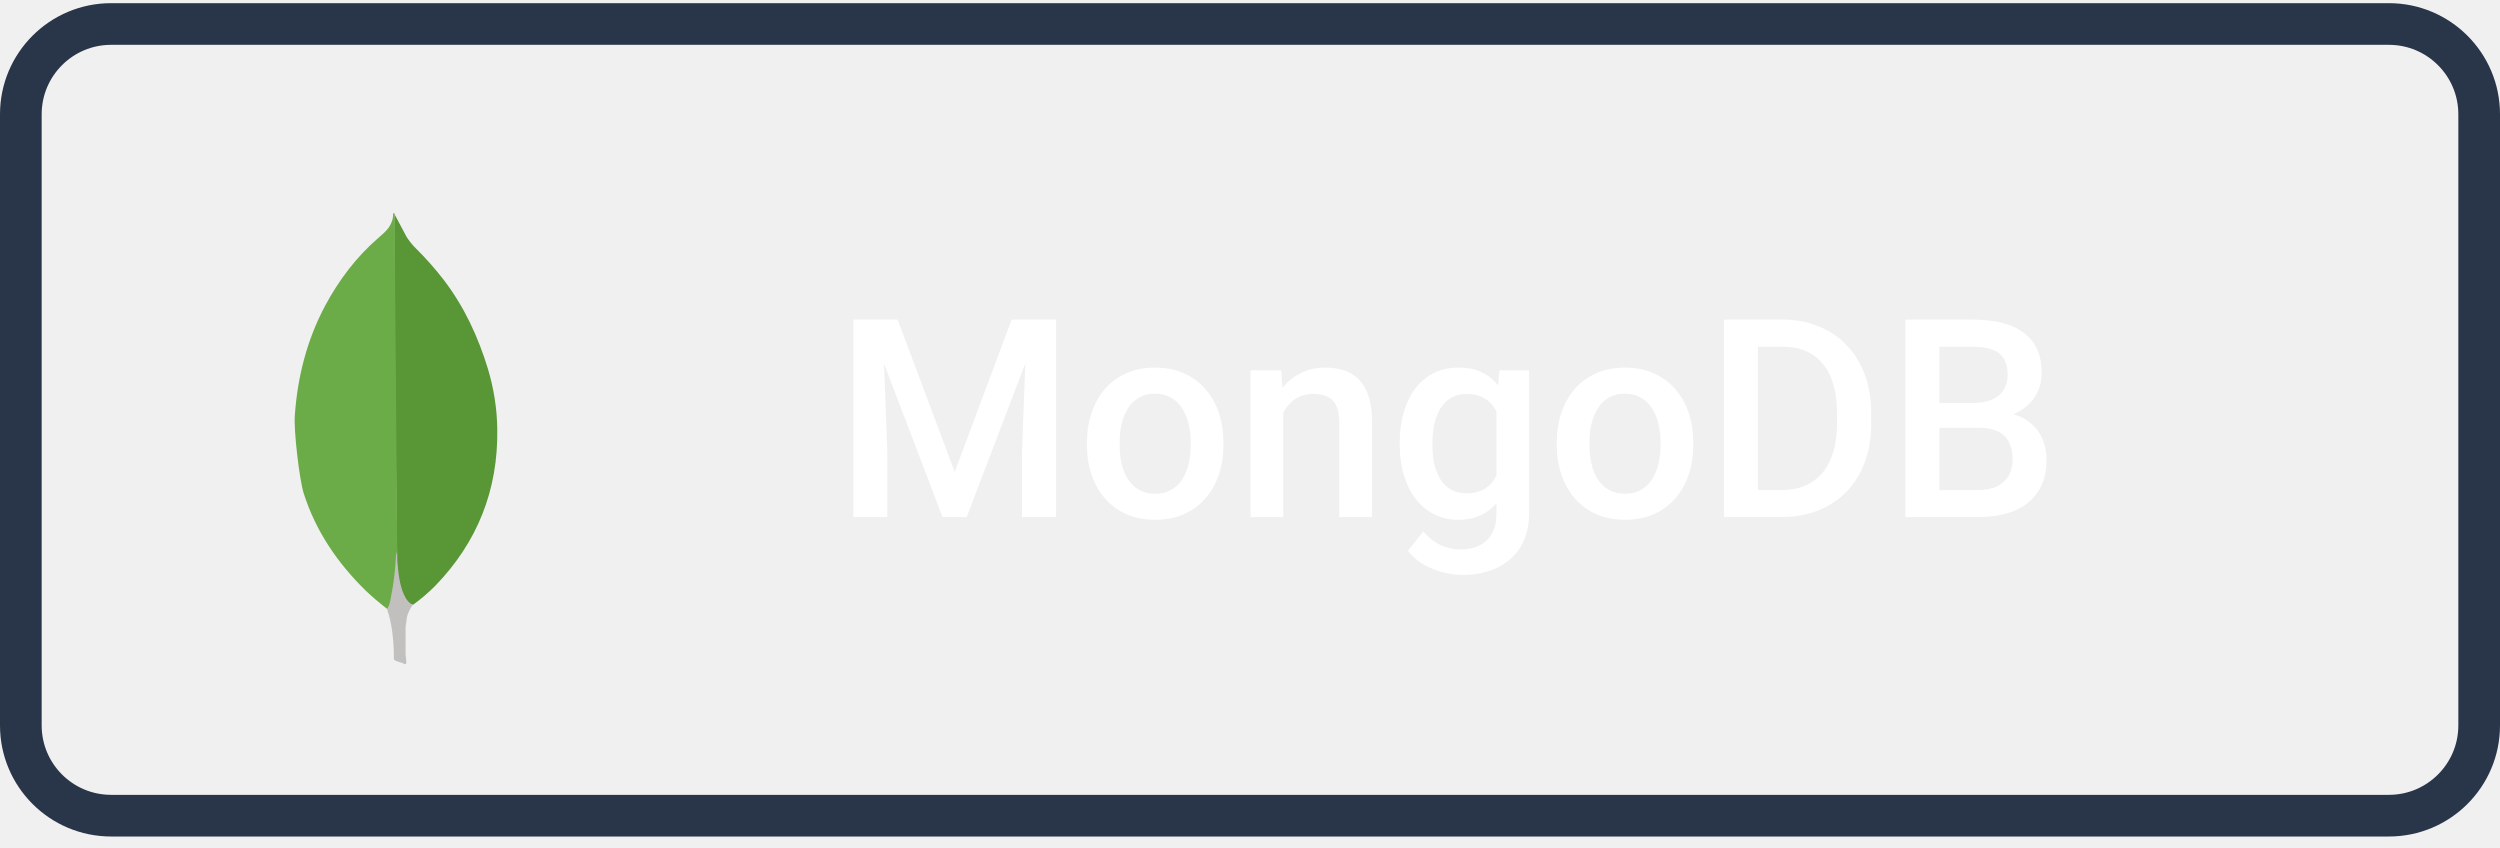
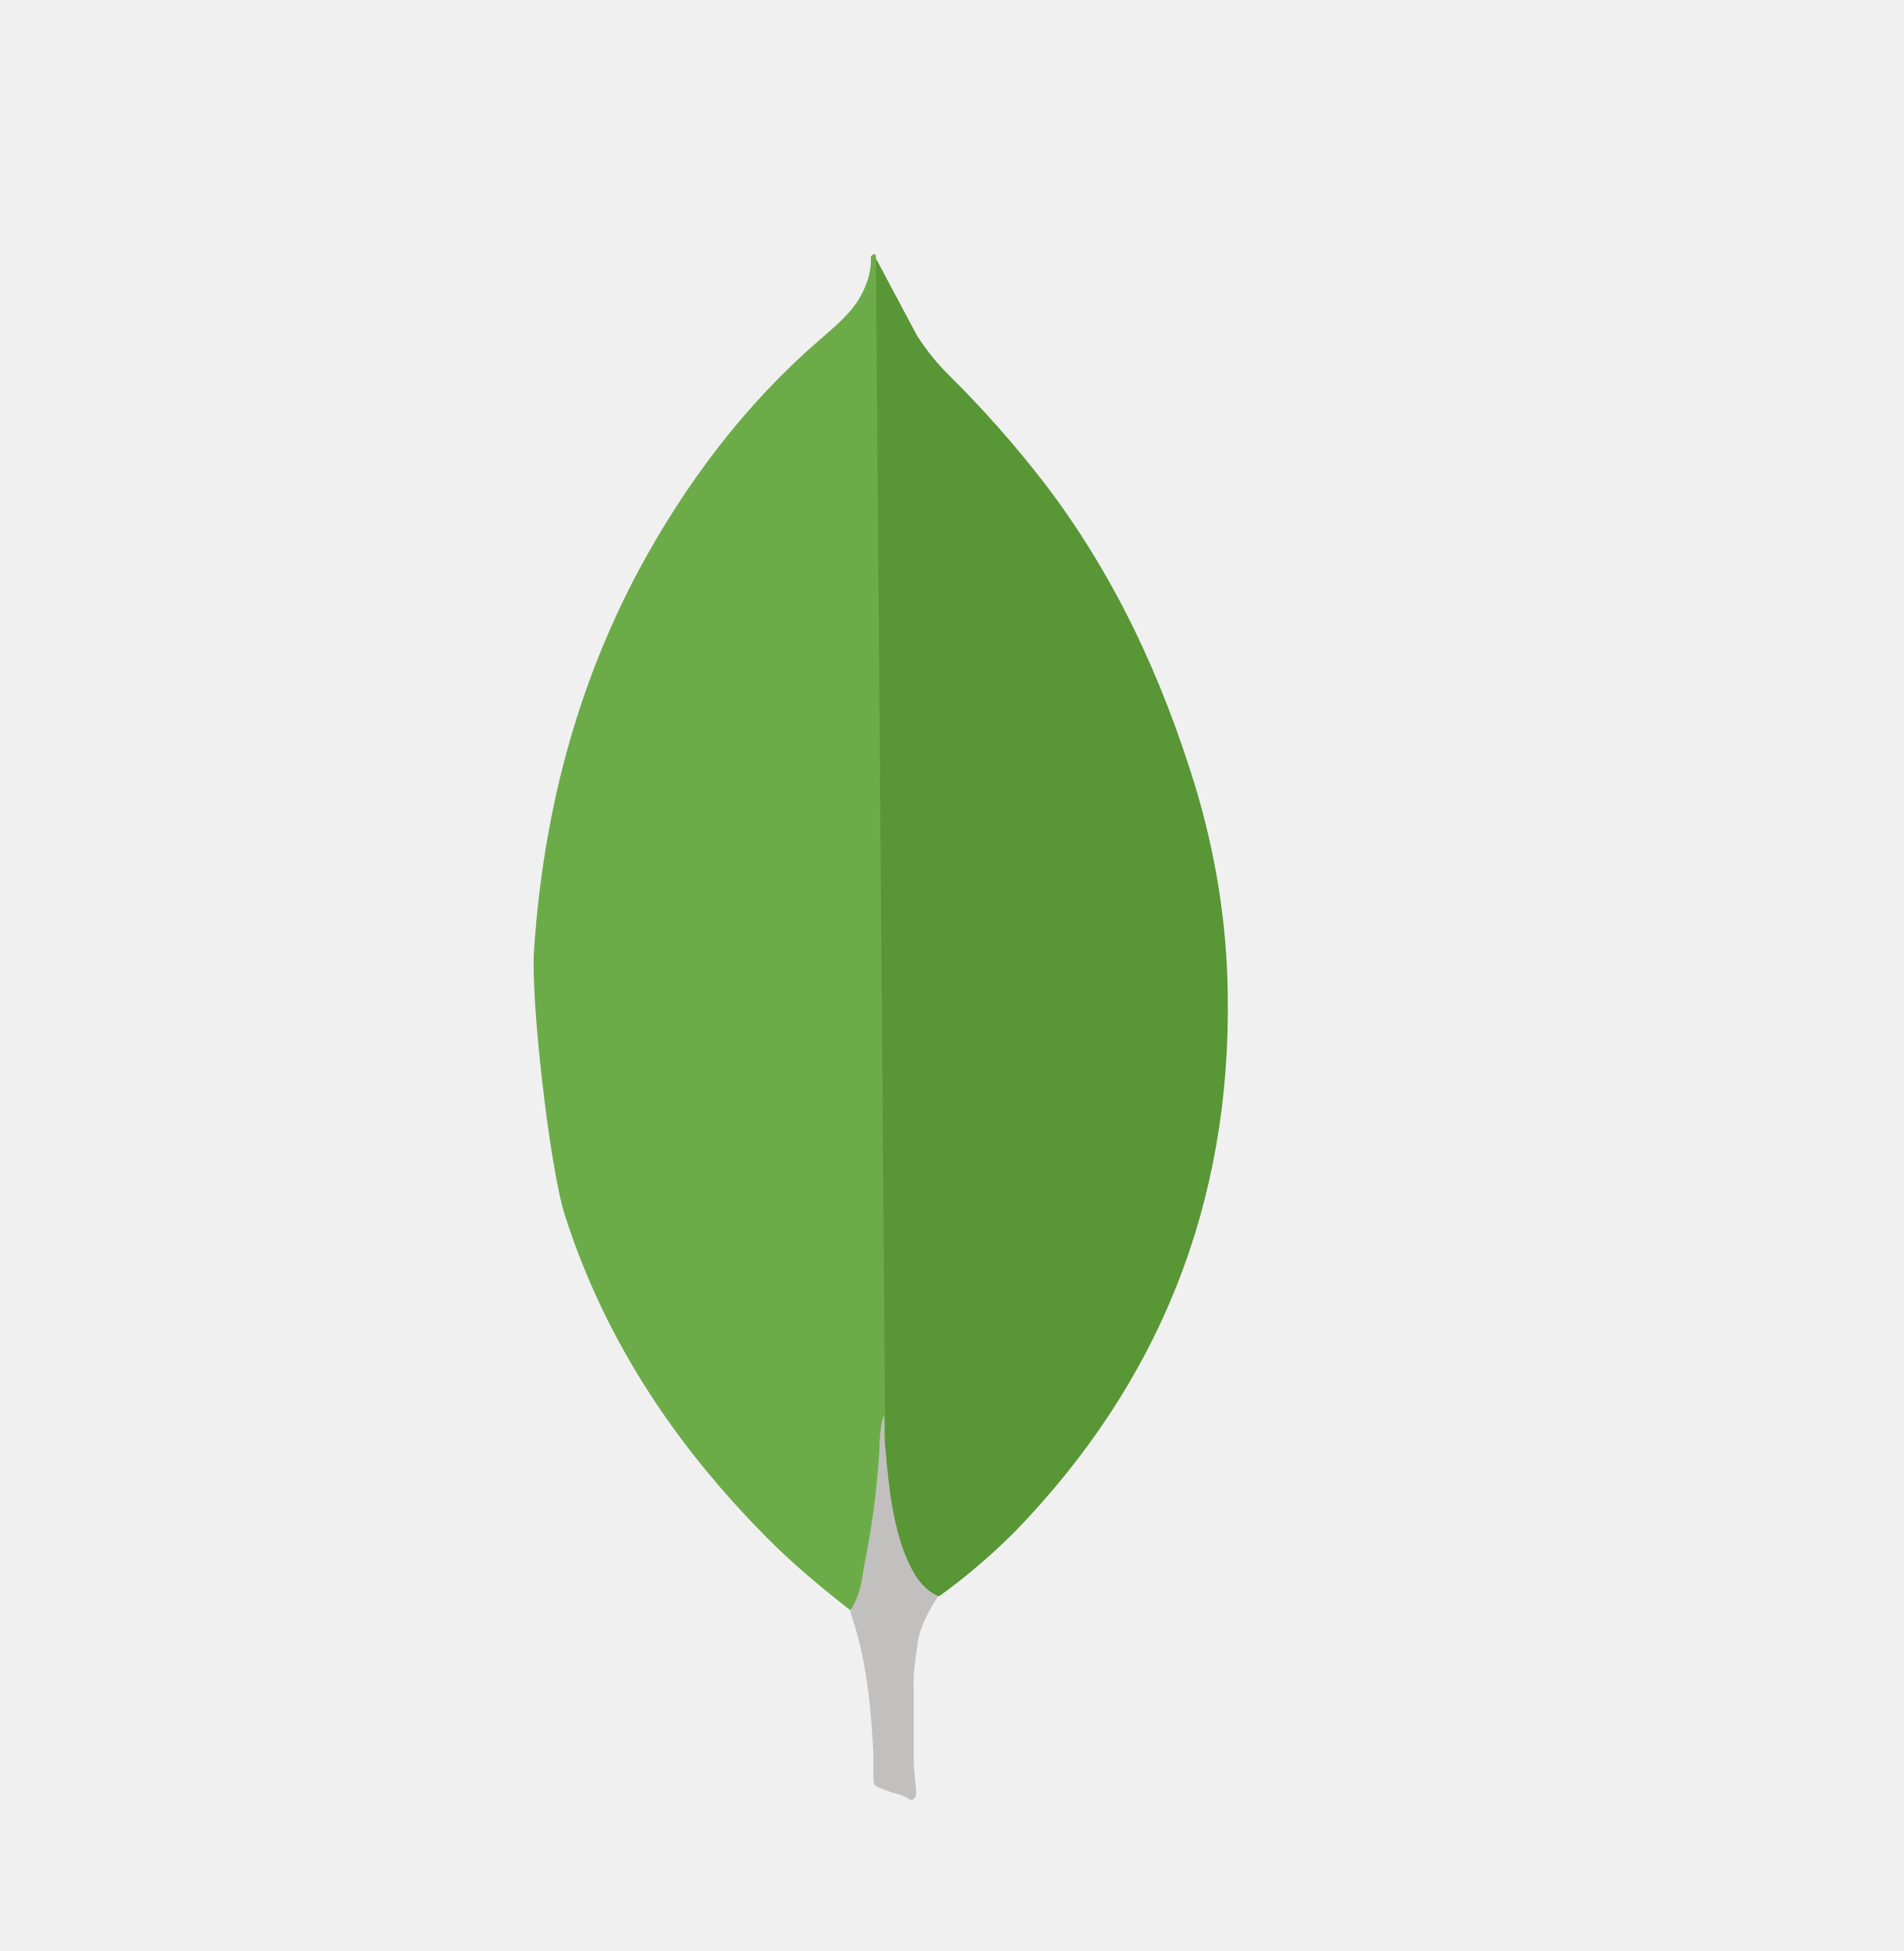
- <svg xmlns="http://www.w3.org/2000/svg" width="180" height="61" viewBox="0 0 180 61" fill="none">
-   <path d="M62.441 23.01H64.629L68.74 33.976L72.842 23.01H75.029L69.6 37.228H67.861L62.441 23.01ZM61.445 23.01H63.525L63.887 32.502V37.228H61.445V23.01ZM73.945 23.01H76.035V37.228H73.584V32.502L73.945 23.01ZM78.262 32.062V31.838C78.262 31.076 78.372 30.37 78.594 29.719C78.815 29.061 79.134 28.491 79.551 28.01C79.974 27.521 80.488 27.144 81.094 26.877C81.706 26.603 82.396 26.467 83.164 26.467C83.939 26.467 84.629 26.603 85.234 26.877C85.846 27.144 86.364 27.521 86.787 28.01C87.21 28.491 87.533 29.061 87.754 29.719C87.975 30.37 88.086 31.076 88.086 31.838V32.062C88.086 32.824 87.975 33.531 87.754 34.181C87.533 34.833 87.21 35.402 86.787 35.891C86.364 36.372 85.85 36.75 85.244 37.023C84.639 37.29 83.952 37.424 83.184 37.424C82.409 37.424 81.716 37.29 81.103 37.023C80.498 36.75 79.984 36.372 79.561 35.891C79.137 35.402 78.815 34.833 78.594 34.181C78.372 33.531 78.262 32.824 78.262 32.062ZM80.615 31.838V32.062C80.615 32.538 80.664 32.987 80.762 33.41C80.859 33.833 81.012 34.204 81.221 34.523C81.429 34.842 81.696 35.093 82.022 35.275C82.347 35.458 82.734 35.549 83.184 35.549C83.62 35.549 83.997 35.458 84.316 35.275C84.642 35.093 84.909 34.842 85.117 34.523C85.326 34.204 85.478 33.833 85.576 33.41C85.68 32.987 85.732 32.538 85.732 32.062V31.838C85.732 31.369 85.68 30.926 85.576 30.51C85.478 30.087 85.322 29.712 85.107 29.387C84.899 29.061 84.632 28.807 84.307 28.625C83.988 28.436 83.607 28.342 83.164 28.342C82.721 28.342 82.337 28.436 82.012 28.625C81.693 28.807 81.429 29.061 81.221 29.387C81.012 29.712 80.859 30.087 80.762 30.51C80.664 30.926 80.615 31.369 80.615 31.838ZM92.393 28.918V37.228H90.039V26.662H92.256L92.393 28.918ZM91.973 31.555L91.211 31.545C91.217 30.796 91.322 30.109 91.523 29.484C91.732 28.859 92.018 28.322 92.383 27.873C92.754 27.424 93.197 27.079 93.711 26.838C94.225 26.59 94.798 26.467 95.43 26.467C95.938 26.467 96.397 26.538 96.807 26.681C97.223 26.818 97.578 27.043 97.871 27.355C98.171 27.668 98.398 28.075 98.555 28.576C98.711 29.071 98.789 29.68 98.789 30.402V37.228H96.426V30.392C96.426 29.885 96.351 29.484 96.201 29.191C96.058 28.892 95.846 28.68 95.566 28.556C95.293 28.426 94.951 28.361 94.541 28.361C94.137 28.361 93.776 28.446 93.457 28.615C93.138 28.784 92.868 29.015 92.647 29.308C92.432 29.601 92.266 29.94 92.148 30.324C92.031 30.708 91.973 31.118 91.973 31.555ZM107.959 26.662H110.098V36.935C110.098 37.886 109.896 38.693 109.492 39.357C109.089 40.021 108.525 40.526 107.803 40.871C107.08 41.222 106.243 41.398 105.293 41.398C104.889 41.398 104.44 41.34 103.945 41.222C103.457 41.105 102.982 40.916 102.52 40.656C102.064 40.402 101.683 40.067 101.377 39.65L102.48 38.264C102.858 38.713 103.275 39.041 103.73 39.25C104.186 39.458 104.665 39.562 105.166 39.562C105.706 39.562 106.165 39.462 106.543 39.26C106.927 39.064 107.223 38.775 107.432 38.391C107.64 38.006 107.744 37.538 107.744 36.984V29.055L107.959 26.662ZM100.781 32.062V31.857C100.781 31.056 100.879 30.327 101.074 29.67C101.27 29.006 101.549 28.436 101.914 27.961C102.279 27.479 102.721 27.111 103.242 26.857C103.763 26.597 104.352 26.467 105.01 26.467C105.693 26.467 106.276 26.59 106.758 26.838C107.246 27.085 107.653 27.44 107.979 27.902C108.304 28.358 108.558 28.905 108.74 29.543C108.929 30.174 109.069 30.878 109.16 31.652V32.306C109.076 33.062 108.932 33.752 108.73 34.377C108.529 35.002 108.262 35.542 107.93 35.998C107.598 36.454 107.188 36.805 106.699 37.053C106.217 37.3 105.648 37.424 104.99 37.424C104.346 37.424 103.763 37.29 103.242 37.023C102.728 36.756 102.285 36.382 101.914 35.9C101.549 35.419 101.27 34.852 101.074 34.201C100.879 33.544 100.781 32.831 100.781 32.062ZM103.135 31.857V32.062C103.135 32.544 103.18 32.993 103.271 33.41C103.369 33.827 103.516 34.194 103.711 34.514C103.913 34.826 104.167 35.073 104.473 35.256C104.785 35.431 105.153 35.519 105.576 35.519C106.13 35.519 106.582 35.402 106.934 35.168C107.292 34.934 107.565 34.618 107.754 34.221C107.949 33.817 108.086 33.368 108.164 32.873V31.105C108.125 30.721 108.044 30.363 107.92 30.031C107.803 29.699 107.643 29.409 107.441 29.162C107.24 28.908 106.986 28.713 106.68 28.576C106.374 28.433 106.012 28.361 105.596 28.361C105.173 28.361 104.805 28.452 104.492 28.635C104.18 28.817 103.923 29.068 103.721 29.387C103.525 29.706 103.379 30.077 103.281 30.5C103.184 30.923 103.135 31.375 103.135 31.857ZM112.09 32.062V31.838C112.09 31.076 112.201 30.37 112.422 29.719C112.643 29.061 112.962 28.491 113.379 28.01C113.802 27.521 114.316 27.144 114.922 26.877C115.534 26.603 116.224 26.467 116.992 26.467C117.767 26.467 118.457 26.603 119.062 26.877C119.674 27.144 120.192 27.521 120.615 28.01C121.038 28.491 121.361 29.061 121.582 29.719C121.803 30.37 121.914 31.076 121.914 31.838V32.062C121.914 32.824 121.803 33.531 121.582 34.181C121.361 34.833 121.038 35.402 120.615 35.891C120.192 36.372 119.678 36.75 119.072 37.023C118.467 37.29 117.78 37.424 117.012 37.424C116.237 37.424 115.544 37.29 114.932 37.023C114.326 36.75 113.812 36.372 113.389 35.891C112.965 35.402 112.643 34.833 112.422 34.181C112.201 33.531 112.09 32.824 112.09 32.062ZM114.443 31.838V32.062C114.443 32.538 114.492 32.987 114.59 33.41C114.688 33.833 114.84 34.204 115.049 34.523C115.257 34.842 115.524 35.093 115.85 35.275C116.175 35.458 116.562 35.549 117.012 35.549C117.448 35.549 117.826 35.458 118.145 35.275C118.47 35.093 118.737 34.842 118.945 34.523C119.154 34.204 119.307 33.833 119.404 33.41C119.508 32.987 119.561 32.538 119.561 32.062V31.838C119.561 31.369 119.508 30.926 119.404 30.51C119.307 30.087 119.15 29.712 118.936 29.387C118.727 29.061 118.46 28.807 118.135 28.625C117.816 28.436 117.435 28.342 116.992 28.342C116.549 28.342 116.165 28.436 115.84 28.625C115.521 28.807 115.257 29.061 115.049 29.387C114.84 29.712 114.688 30.087 114.59 30.51C114.492 30.926 114.443 31.369 114.443 31.838ZM128.252 37.228H125.215L125.234 35.285H128.252C129.131 35.285 129.867 35.093 130.459 34.709C131.058 34.325 131.507 33.775 131.807 33.059C132.113 32.342 132.266 31.489 132.266 30.5V29.728C132.266 28.96 132.178 28.28 132.002 27.687C131.833 27.095 131.579 26.597 131.24 26.193C130.908 25.79 130.498 25.484 130.01 25.275C129.528 25.067 128.971 24.963 128.34 24.963H125.156V23.01H128.34C129.284 23.01 130.146 23.169 130.928 23.488C131.709 23.801 132.383 24.253 132.949 24.846C133.522 25.438 133.962 26.148 134.268 26.974C134.574 27.801 134.727 28.726 134.727 29.748V30.5C134.727 31.522 134.574 32.447 134.268 33.273C133.962 34.1 133.522 34.81 132.949 35.402C132.376 35.988 131.693 36.441 130.898 36.76C130.111 37.072 129.229 37.228 128.252 37.228ZM126.572 23.01V37.228H124.121V23.01H126.572ZM142.52 30.803H138.896L138.877 29.015H142.041C142.575 29.015 143.027 28.937 143.398 28.781C143.776 28.618 144.062 28.387 144.258 28.088C144.453 27.782 144.551 27.414 144.551 26.984C144.551 26.509 144.46 26.122 144.277 25.822C144.095 25.523 143.815 25.305 143.438 25.168C143.066 25.031 142.591 24.963 142.012 24.963H139.639V37.228H137.188V23.01H142.012C142.793 23.01 143.49 23.084 144.102 23.234C144.72 23.384 145.244 23.618 145.674 23.937C146.11 24.25 146.439 24.647 146.66 25.129C146.888 25.611 147.002 26.183 147.002 26.848C147.002 27.433 146.862 27.971 146.582 28.459C146.302 28.941 145.889 29.334 145.342 29.64C144.795 29.947 144.115 30.129 143.301 30.187L142.52 30.803ZM142.412 37.228H138.125L139.229 35.285H142.412C142.965 35.285 143.428 35.194 143.799 35.012C144.17 34.823 144.447 34.566 144.629 34.24C144.818 33.908 144.912 33.521 144.912 33.078C144.912 32.616 144.831 32.215 144.668 31.877C144.505 31.532 144.248 31.268 143.896 31.086C143.545 30.897 143.086 30.803 142.52 30.803H139.766L139.785 29.015H143.369L143.926 29.689C144.707 29.715 145.348 29.888 145.85 30.207C146.357 30.526 146.735 30.939 146.982 31.447C147.23 31.955 147.354 32.502 147.354 33.088C147.354 33.993 147.155 34.751 146.758 35.363C146.367 35.975 145.804 36.441 145.068 36.76C144.333 37.072 143.447 37.228 142.412 37.228Z" fill="white" />
-   <path d="M28.408 15.429L29.275 17.057C29.47 17.358 29.681 17.623 29.93 17.871C30.659 18.591 31.339 19.36 31.964 20.171C33.433 22.1 34.424 24.242 35.131 26.558C35.556 27.973 35.786 29.425 35.803 30.892C35.874 35.281 34.37 39.048 31.337 42.18C30.843 42.676 30.311 43.132 29.743 43.542C29.443 43.542 29.301 43.312 29.177 43.1C28.951 42.706 28.801 42.274 28.734 41.826C28.628 41.295 28.558 40.764 28.592 40.216V39.968C28.568 39.915 28.303 15.554 28.408 15.429Z" fill="#599636" />
-   <path d="M28.408 15.375C28.373 15.304 28.337 15.358 28.302 15.392C28.319 15.748 28.195 16.064 28.001 16.367C27.788 16.667 27.506 16.898 27.223 17.145C25.649 18.508 24.411 20.153 23.419 21.993C22.1 24.47 21.42 27.124 21.227 29.919C21.139 30.927 21.546 34.484 21.863 35.51C22.73 38.234 24.287 40.517 26.304 42.499C26.799 42.976 27.329 43.418 27.878 43.844C28.037 43.844 28.054 43.702 28.091 43.596C28.161 43.37 28.214 43.139 28.25 42.906L28.605 40.252L28.408 15.375Z" fill="#6CAC48" />
-   <path d="M29.275 44.62C29.311 44.214 29.506 43.877 29.718 43.541C29.505 43.453 29.346 43.277 29.223 43.081C29.116 42.896 29.027 42.7 28.959 42.498C28.711 41.755 28.658 40.975 28.587 40.216V39.756C28.499 39.827 28.48 40.428 28.48 40.517C28.429 41.32 28.322 42.118 28.162 42.906C28.109 43.224 28.073 43.542 27.878 43.825C27.878 43.861 27.878 43.896 27.895 43.949C28.213 44.887 28.301 45.842 28.355 46.816V47.171C28.355 47.595 28.337 47.506 28.69 47.648C28.832 47.701 28.99 47.719 29.132 47.825C29.239 47.825 29.256 47.736 29.256 47.665L29.203 47.082V45.453C29.186 45.169 29.239 44.887 29.274 44.621L29.275 44.62Z" fill="#C2BFBF" />
-   <rect x="1.5" y="1.728" width="177" height="57" rx="6.5" stroke="#293548" stroke-width="3" />
+ <svg xmlns="http://www.w3.org/2000/svg" width="40" height="41" viewBox="0 0 40 41" fill="none">
+   <path d="M18.408 5.429L19.275 7.057C19.47 7.357 19.681 7.623 19.93 7.871C20.659 8.591 21.339 9.36 21.964 10.171C23.433 12.1 24.424 14.242 25.131 16.558C25.555 17.973 25.786 19.425 25.803 20.892C25.874 25.28 24.37 29.049 21.337 32.18C20.843 32.676 20.311 33.132 19.743 33.542C19.443 33.542 19.301 33.312 19.177 33.1C18.951 32.706 18.801 32.274 18.734 31.826C18.628 31.295 18.558 30.764 18.592 30.216V29.968C18.568 29.915 18.303 5.554 18.408 5.429Z" fill="#599636" />
+   <path d="M18.408 5.375C18.373 5.304 18.337 5.358 18.302 5.392C18.319 5.748 18.195 6.064 18.001 6.367C17.788 6.667 17.506 6.898 17.223 7.145C15.649 8.508 14.411 10.153 13.419 11.993C12.1 14.47 11.42 17.124 11.227 19.919C11.139 20.927 11.546 24.484 11.863 25.51C12.73 28.234 14.287 30.517 16.304 32.499C16.799 32.976 17.329 33.418 17.878 33.844C18.037 33.844 18.054 33.702 18.091 33.596C18.161 33.37 18.214 33.139 18.25 32.906L18.605 30.252L18.408 5.375Z" fill="#6CAC48" />
+   <path d="M19.275 34.62C19.311 34.214 19.506 33.877 19.718 33.541C19.505 33.453 19.346 33.277 19.223 33.081C19.116 32.896 19.027 32.7 18.959 32.498C18.711 31.755 18.658 30.975 18.587 30.216V29.756C18.499 29.827 18.48 30.428 18.48 30.517C18.429 31.32 18.322 32.118 18.162 32.906C18.109 33.224 18.073 33.542 17.878 33.825C17.878 33.861 17.878 33.896 17.895 33.949C18.213 34.887 18.301 35.842 18.355 36.816V37.171C18.355 37.595 18.337 37.506 18.69 37.648C18.832 37.701 18.99 37.719 19.132 37.825C19.239 37.825 19.256 37.736 19.256 37.665L19.203 37.082V35.453C19.186 35.169 19.239 34.887 19.274 34.621L19.275 34.62Z" fill="#C2BFBF" />
</svg>
